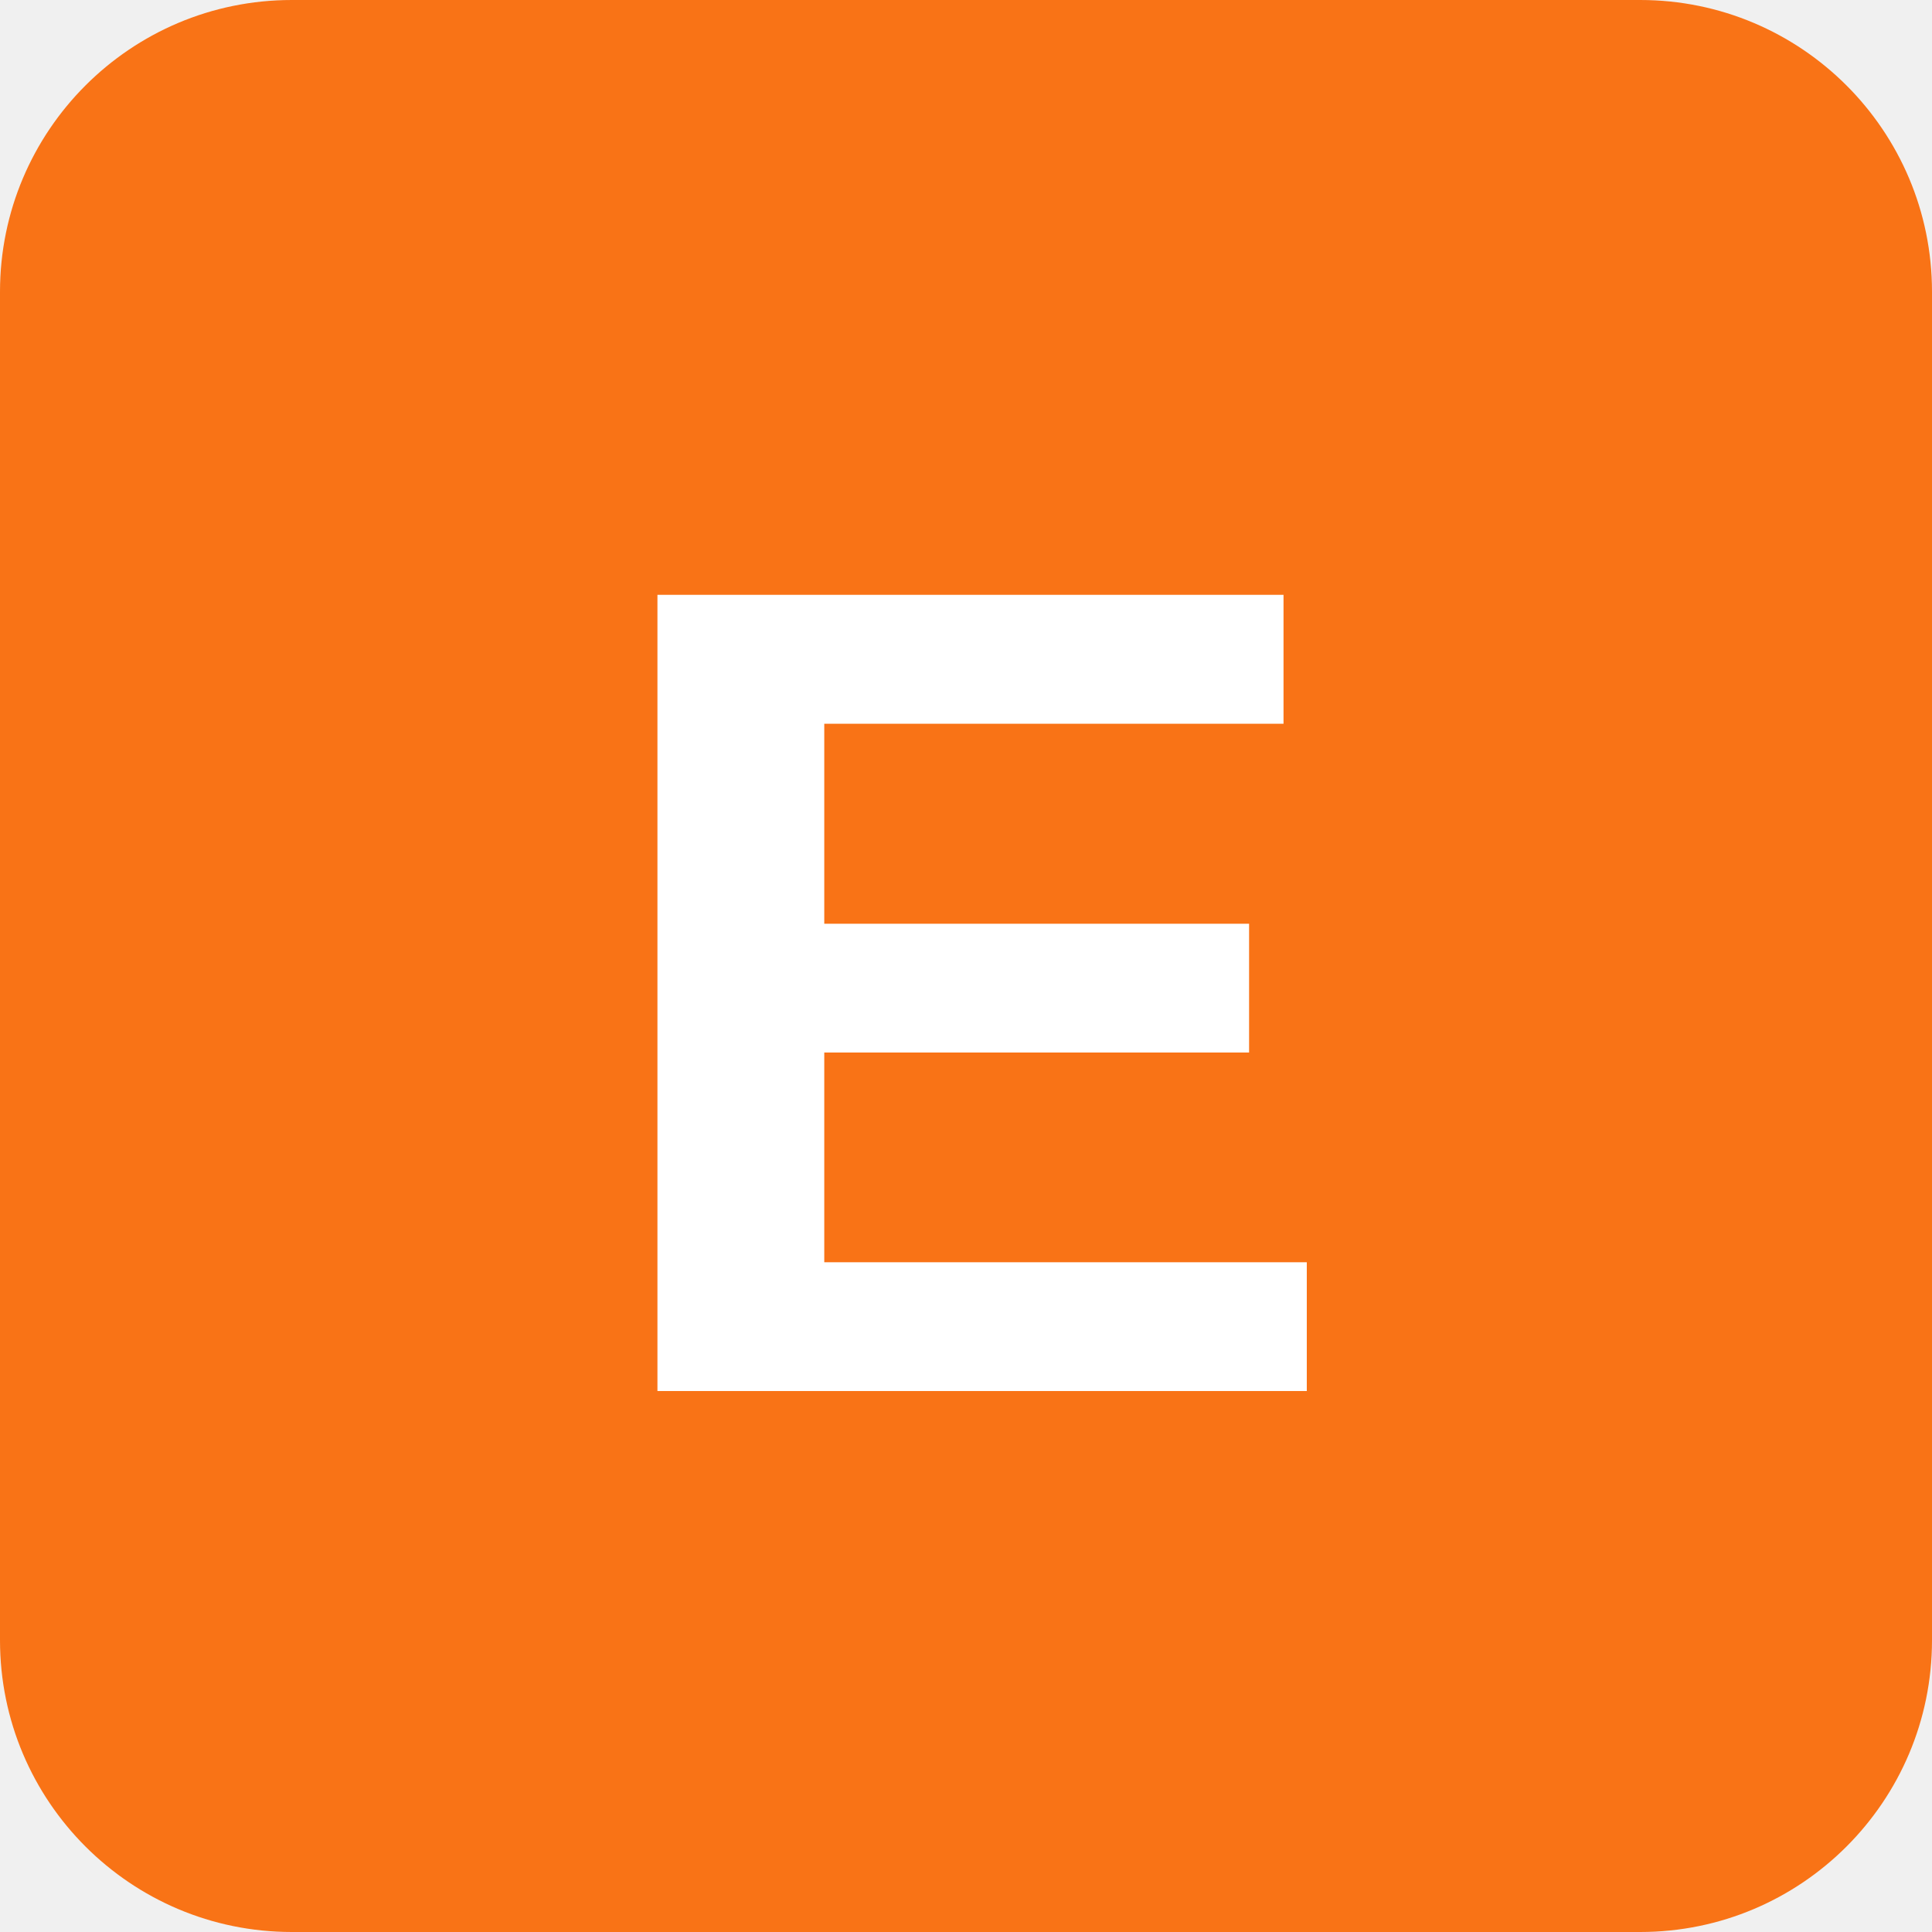
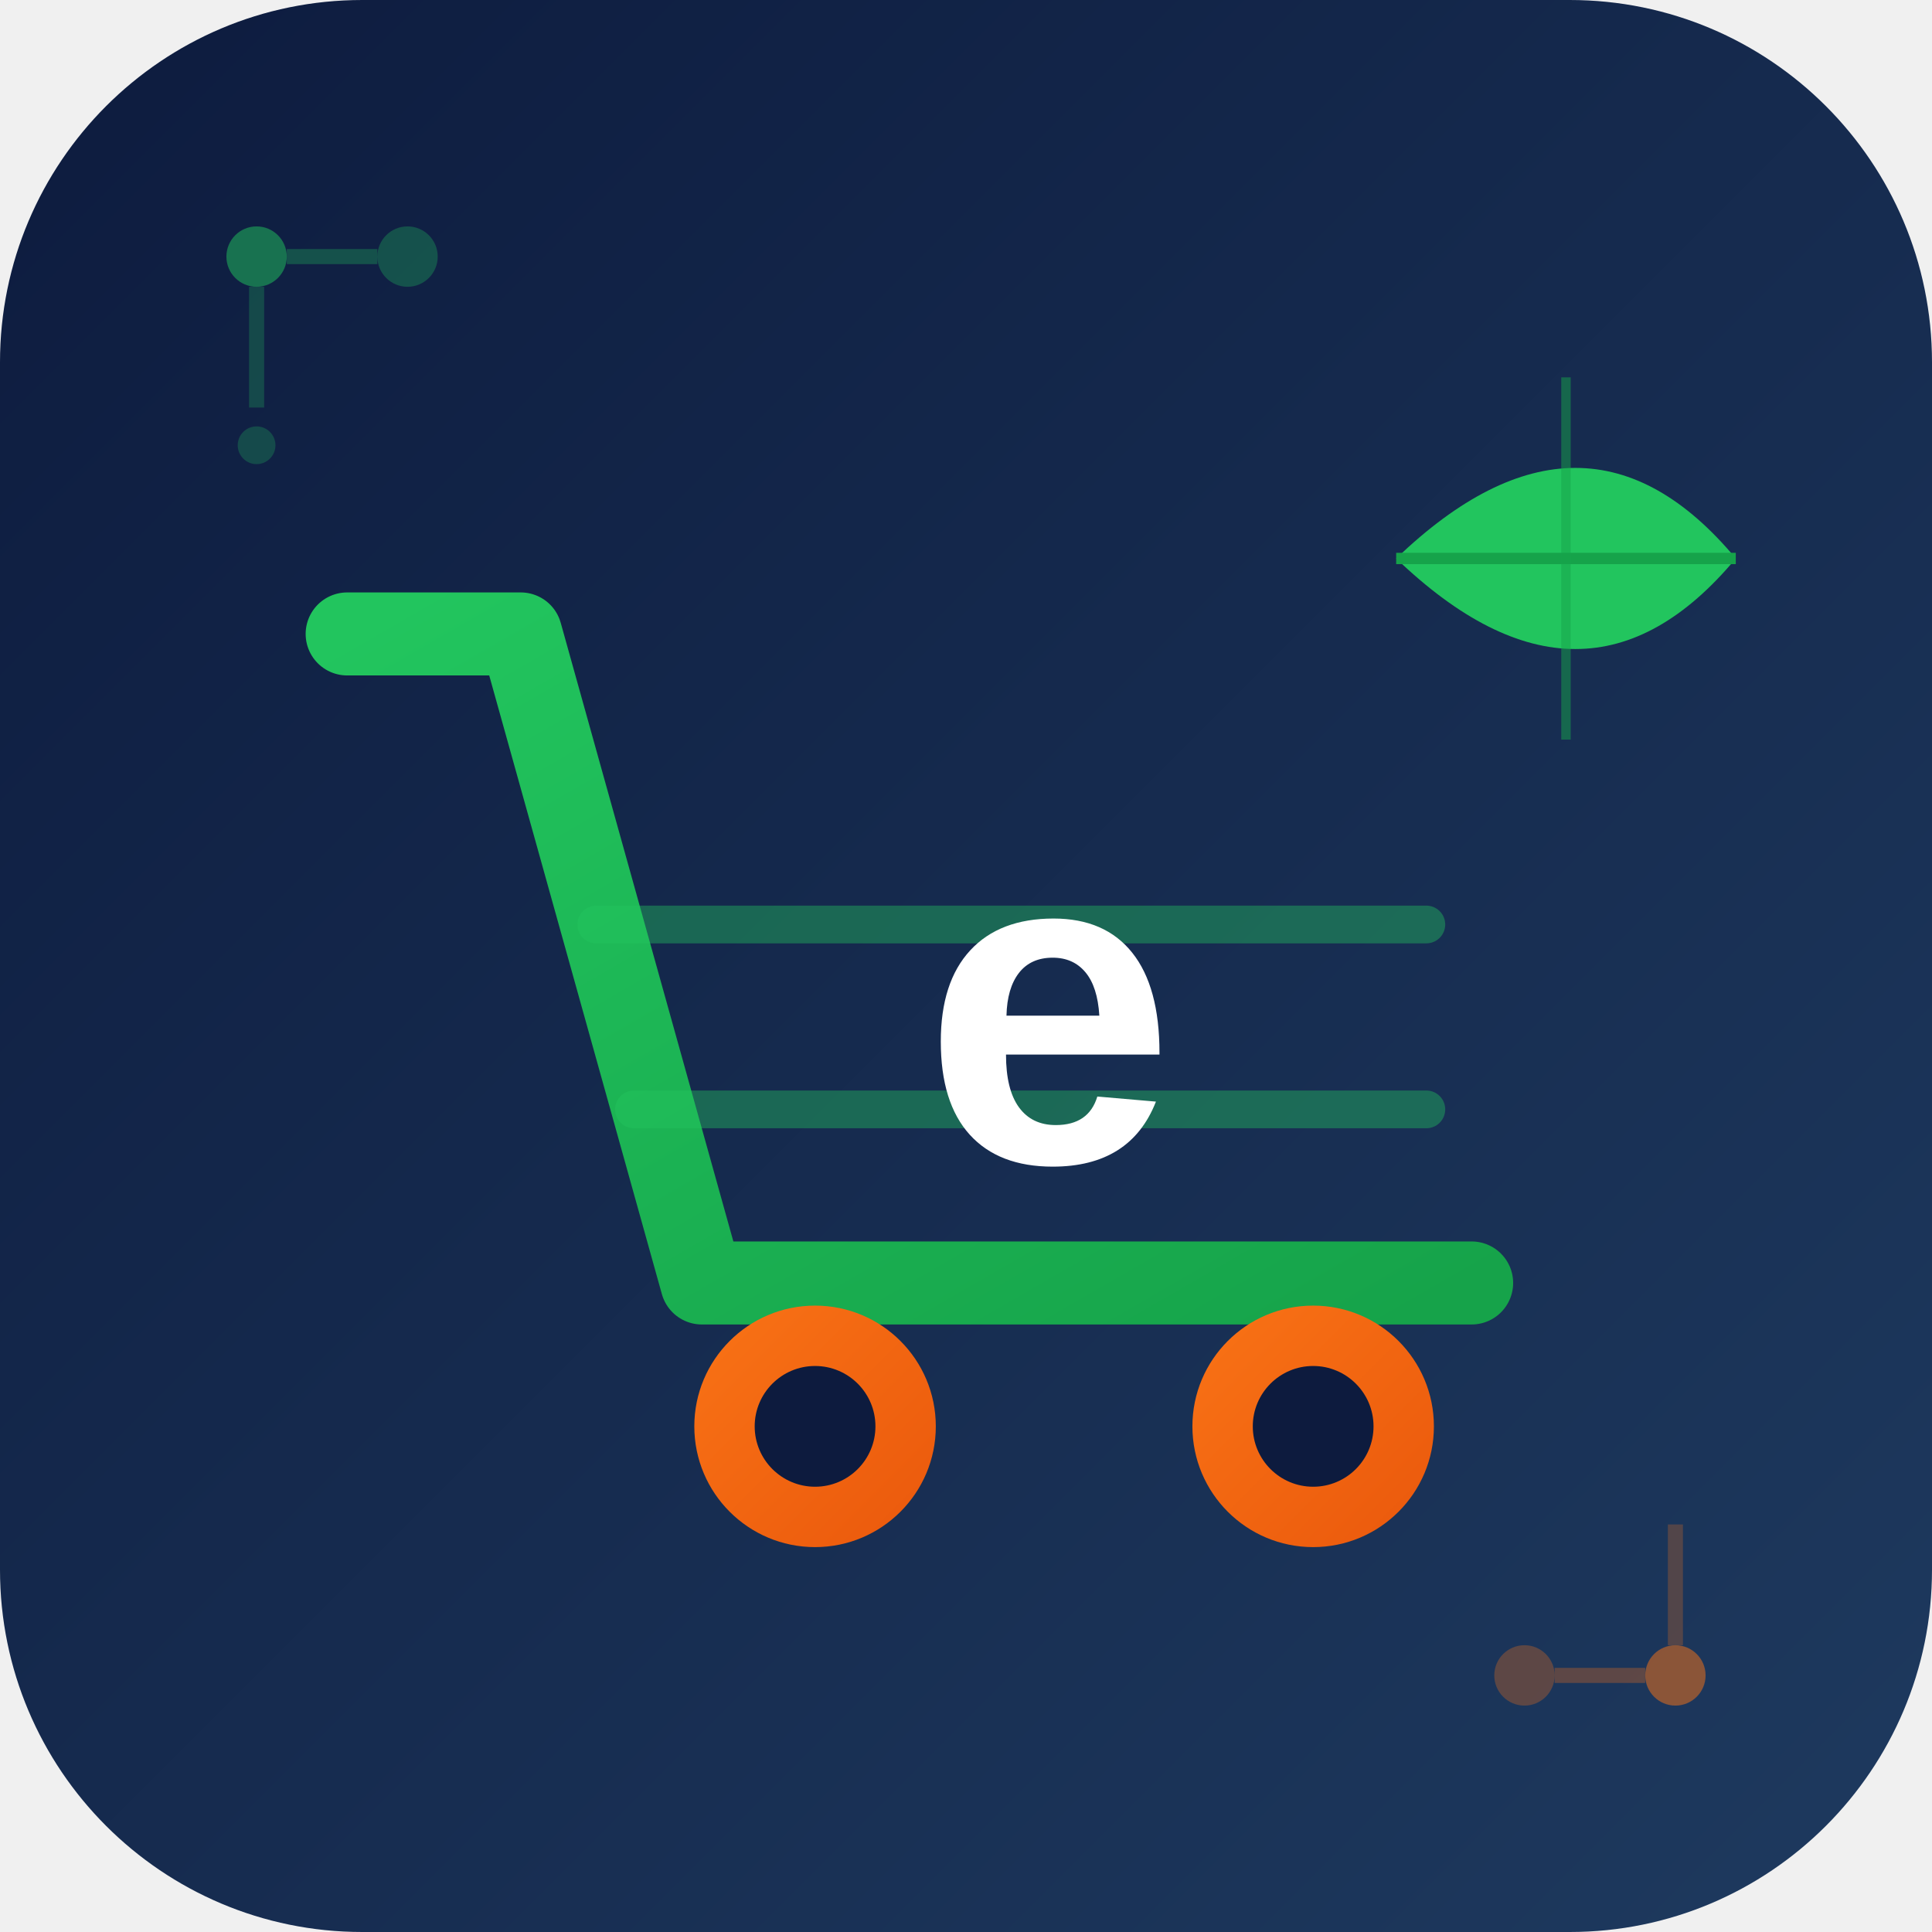
- <svg xmlns="http://www.w3.org/2000/svg" width="192" height="192" viewBox="0 0 192 192">
-   <rect width="192" height="192" rx="29" fill="#f97316" />
-   <text x="96" y="138.24" font-family="Arial,sans-serif" font-weight="bold" font-size="115" fill="white" text-anchor="middle">E</text>
+ <svg xmlns="http://www.w3.org/2000/svg" viewBox="0 0 512 512" role="img" aria-label="Eptomart">
+   <defs>
+     <linearGradient id="bg" x1="0%" y1="0%" x2="100%" y2="100%">
+       <stop offset="0%" stop-color="#0D1B3E" />
+       <stop offset="100%" stop-color="#1E3A5F" />
+     </linearGradient>
+     <linearGradient id="cartG" x1="0%" y1="0%" x2="100%" y2="100%">
+       <stop offset="0%" stop-color="#22C55E" />
+       <stop offset="100%" stop-color="#16A34A" />
+     </linearGradient>
+     <linearGradient id="wheelG" x1="0%" y1="0%" x2="100%" y2="100%">
+       <stop offset="0%" stop-color="#F97316" />
+       <stop offset="100%" stop-color="#EA580C" />
+     </linearGradient>
+   </defs>
+   <rect width="512" height="512" rx="96" ry="96" fill="url(#bg)" />
+   <circle cx="68" cy="68" r="8" fill="#22C55E" opacity="0.5" />
+   <circle cx="108" cy="68" r="8" fill="#22C55E" opacity="0.3" />
+   <line x1="76" y1="68" x2="100" y2="68" stroke="#22C55E" stroke-width="4" opacity="0.3" />
+   <line x1="68" y1="76" x2="68" y2="108" stroke="#22C55E" stroke-width="4" opacity="0.25" />
+   <circle cx="68" cy="118" r="5" fill="#22C55E" opacity="0.25" />
+   <circle cx="444" cy="444" r="8" fill="#F97316" opacity="0.5" />
+   <circle cx="404" cy="444" r="8" fill="#F97316" opacity="0.3" />
+   <line x1="412" y1="444" x2="436" y2="444" stroke="#F97316" stroke-width="4" opacity="0.3" />
+   <line x1="444" y1="404" x2="444" y2="436" stroke="#F97316" stroke-width="4" opacity="0.25" />
+   <polyline points="92,168 138,168 186,340 390,340" stroke="url(#cartG)" stroke-width="22" fill="none" stroke-linecap="round" stroke-linejoin="round" />
+   <line x1="158" y1="245" x2="378" y2="245" stroke="#22C55E" stroke-width="10" opacity="0.4" stroke-linecap="round" />
+   <line x1="168" y1="294" x2="378" y2="294" stroke="#22C55E" stroke-width="10" opacity="0.4" stroke-linecap="round" />
+   <line x1="158" y1="196" x2="400" y2="196" stroke="url(#cartG)" stroke-width="22" stroke-linecap="round" />
+   <circle cx="216" cy="378" r="32" fill="url(#wheelG)" />
+   <circle cx="216" cy="378" r="16" fill="#0D1B3E" />
+   <circle cx="348" cy="378" r="32" fill="url(#wheelG)" />
+   <circle cx="348" cy="378" r="16" fill="#0D1B3E" />
+   <text x="278" y="308" font-family="Arial, Helvetica, sans-serif" font-size="120" font-weight="900" fill="white" text-anchor="middle" dominant-baseline="auto">e</text>
+   <path d="M370 148 Q420 100 460 148 Q420 196 370 148 Z" fill="#22C55E" />
+   <line x1="370" y1="148" x2="460" y2="148" stroke="#16A34A" stroke-width="3" />
+   <line x1="415" y1="100" x2="415" y2="196" stroke="#16A34A" stroke-width="2.5" opacity="0.5" />
</svg>
